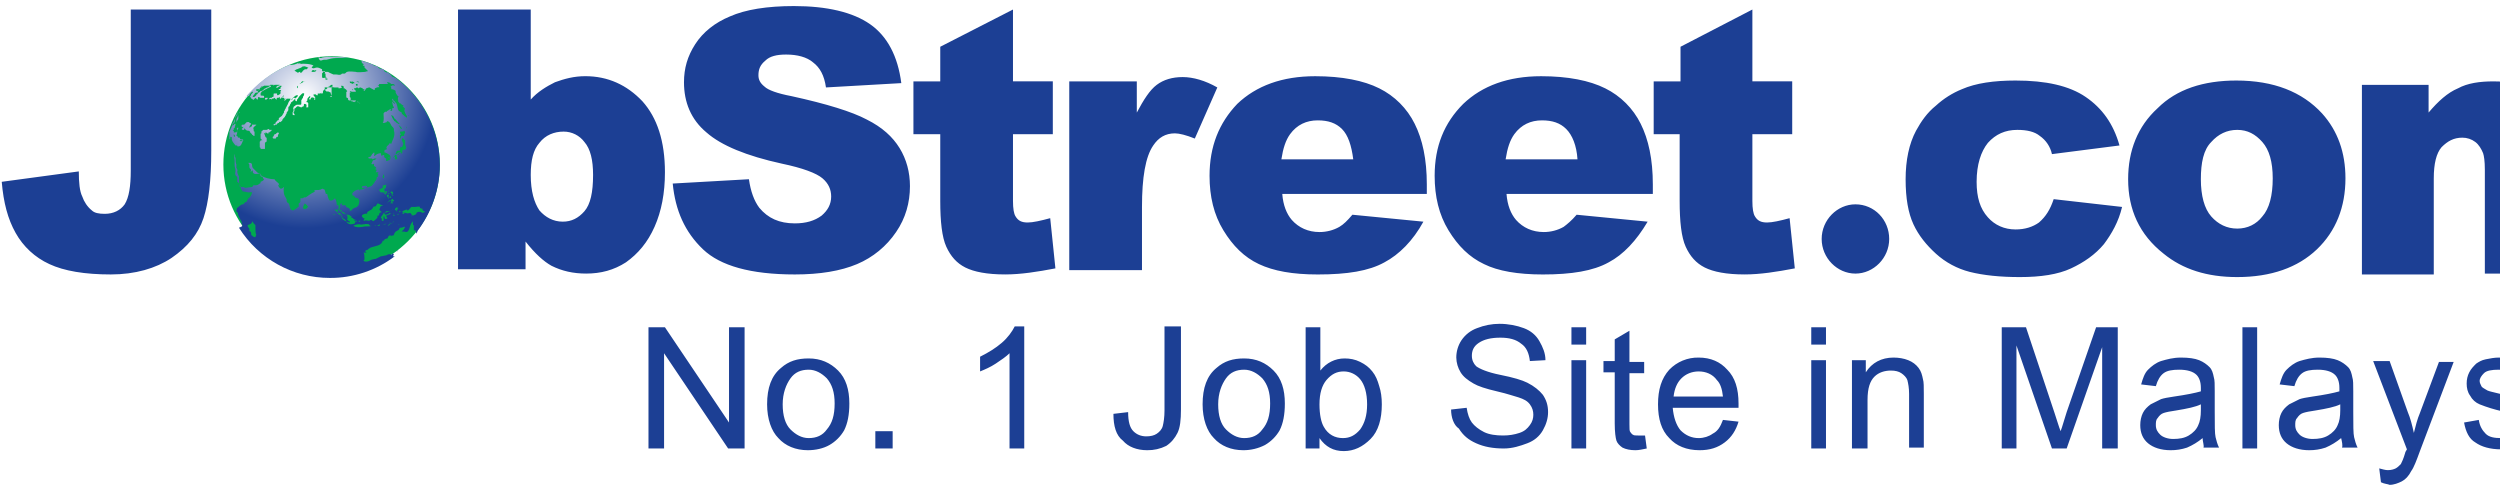
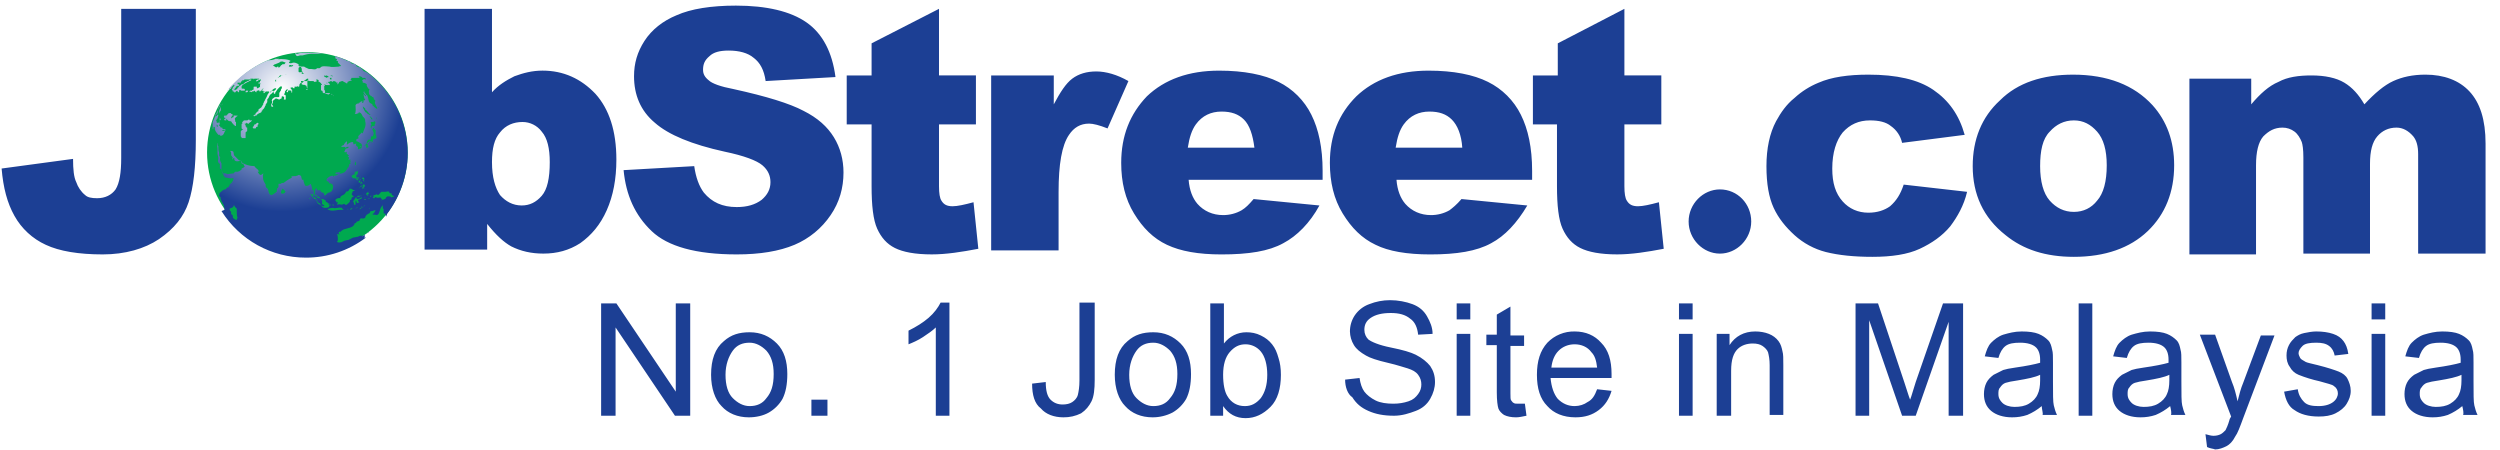
- <svg xmlns="http://www.w3.org/2000/svg" viewBox="0 0 165 33">
+ <svg xmlns="http://www.w3.org/2000/svg" width="178" height="32">
  <defs>
    <radialGradient id="a" cx="35.407%" cy="17.875%" r="62.585%" fx="35.407%" fy="17.875%" gradientTransform="matrix(1 0 0 .952 0 .009)">
      <stop offset="0%" stop-color="#FFF" />
      <stop offset="100%" stop-color="#1C3F94" />
    </radialGradient>
  </defs>
  <g fill="none">
    <path d="M8.629.629h5.314v9.314c0 1.943-.172 3.428-.514 4.457-.343 1.029-1.029 1.886-2.115 2.629-1.028.685-2.4 1.085-4 1.085-1.714 0-3.085-.228-4.057-.685A4.867 4.867 0 0 1 1.03 15.37c-.515-.914-.8-2-.915-3.371l5.086-.686c0 .743.057 1.315.229 1.657.114.343.342.686.628.915.172.171.457.228.857.228.572 0 1.029-.228 1.315-.628.285-.457.4-1.2.4-2.229V.63zm21.6 0h4.8V6.57c.457-.514 1.028-.857 1.6-1.142.628-.229 1.257-.4 2-.4 1.485 0 2.742.571 3.771 1.657.971 1.085 1.486 2.628 1.486 4.685 0 1.372-.229 2.572-.686 3.6-.457 1.029-1.086 1.772-1.886 2.343-.8.515-1.657.743-2.628.743-.857 0-1.6-.171-2.286-.514-.514-.286-1.086-.8-1.714-1.6v1.828h-4.457V.63zm4.8 10.914c0 1.086.228 1.828.571 2.343.4.457.914.743 1.543.743.571 0 1.028-.229 1.428-.686.4-.457.572-1.257.572-2.4 0-.972-.172-1.714-.572-2.172a1.704 1.704 0 0 0-1.371-.685c-.629 0-1.2.228-1.6.743-.4.457-.571 1.142-.571 2.114zm9.371.571l5.029-.285c.114.8.342 1.428.685 1.885.572.686 1.315 1.029 2.343 1.029.743 0 1.314-.172 1.772-.514.4-.343.628-.743.628-1.258 0-.457-.171-.857-.571-1.2-.4-.342-1.315-.685-2.686-.971-2.343-.514-4-1.2-4.971-2.057-1.029-.857-1.486-2-1.486-3.314 0-.915.228-1.715.743-2.515.514-.8 1.314-1.428 2.285-1.828C49.2.629 50.63.4 52.4.4c2.171 0 3.886.4 5.029 1.2 1.142.8 1.828 2.114 2.057 3.886l-4.972.285c-.114-.8-.4-1.314-.857-1.657-.4-.343-1.028-.514-1.771-.514-.629 0-1.086.114-1.372.4-.343.286-.457.571-.457.971 0 .286.114.515.4.743.229.229.857.457 1.772.629 2.342.514 4 1.028 4.971 1.543 1.029.514 1.714 1.143 2.171 1.885.458.743.686 1.6.686 2.515 0 1.085-.286 2.114-.914 3.028a5.86 5.86 0 0 1-2.572 2.115c-1.085.457-2.457.685-4.114.685-2.914 0-4.914-.571-6.057-1.657-1.2-1.143-1.829-2.571-2-4.343zM66.857.63V5.37h2.629v3.486h-2.629v4.4c0 .514.057.857.172 1.029.171.285.4.4.8.4.342 0 .857-.115 1.485-.286l.343 3.314c-1.2.229-2.286.4-3.314.4-1.2 0-2.057-.171-2.629-.457-.571-.286-.971-.743-1.257-1.371-.286-.629-.4-1.657-.4-3.029v-4.4h-1.771V5.371h1.771V3.086l4.8-2.457zm3.714 4.742h4.458V7.43c.457-.858.857-1.486 1.314-1.829.457-.343 1.028-.514 1.714-.514.686 0 1.486.228 2.286.685l-1.486 3.372c-.571-.229-1.028-.343-1.314-.343-.629 0-1.086.286-1.429.8-.514.743-.743 2.114-.743 4.057v4.172h-4.8V5.37zm23.6 7.429H84.63c.057.743.285 1.314.628 1.714.457.515 1.086.8 1.829.8.457 0 .914-.114 1.314-.343.286-.171.514-.4.857-.8l4.686.458c-.686 1.257-1.6 2.171-2.572 2.685-1.028.572-2.457.8-4.4.8-1.657 0-2.914-.228-3.885-.685-.972-.458-1.715-1.2-2.343-2.229-.629-1.029-.914-2.229-.914-3.6 0-1.943.628-3.486 1.828-4.743 1.257-1.2 2.972-1.828 5.143-1.828 1.771 0 3.2.285 4.229.8A5.168 5.168 0 0 1 93.37 8.17c.515 1.029.8 2.343.8 4v.629zm-4.857-2.286c-.114-.914-.343-1.6-.743-2-.4-.4-.914-.571-1.6-.571-.742 0-1.371.286-1.828.914-.286.4-.457.914-.572 1.657h4.743zm19.657 2.286H99.43c.057.743.285 1.314.628 1.714.457.515 1.086.8 1.829.8.457 0 .914-.114 1.314-.343.229-.171.514-.4.857-.8l4.686.458c-.743 1.257-1.6 2.171-2.572 2.685-1.028.572-2.457.8-4.342.8-1.658 0-2.972-.228-3.886-.685-.972-.458-1.714-1.2-2.343-2.229-.629-1.029-.914-2.229-.914-3.6 0-1.943.628-3.486 1.885-4.743 1.258-1.2 2.972-1.828 5.143-1.828 1.772 0 3.2.285 4.229.8a5.168 5.168 0 0 1 2.343 2.342c.514 1.029.8 2.343.8 4v.629h-.115zm-4.857-2.286c-.057-.914-.343-1.6-.743-2-.4-.4-.914-.571-1.6-.571-.742 0-1.371.286-1.828.914-.286.4-.457.914-.572 1.657h4.743zM115.657.63V5.37h2.629v3.486h-2.629v4.4c0 .514.057.857.172 1.029.171.285.4.4.8.4.342 0 .857-.115 1.485-.286l.343 3.314c-1.2.229-2.286.4-3.314.4-1.2 0-2.057-.171-2.629-.457-.571-.286-.971-.743-1.257-1.371-.286-.629-.4-1.657-.4-3.029v-4.4h-1.714V5.371h1.771V3.086l4.743-2.457zm19.886 12.514l4.514.514c-.228.972-.686 1.772-1.2 2.457-.571.686-1.314 1.2-2.171 1.6-.857.4-2 .572-3.372.572-1.314 0-2.4-.115-3.314-.343a5.282 5.282 0 0 1-2.229-1.2c-.628-.572-1.142-1.2-1.485-1.943-.343-.743-.515-1.714-.515-2.971 0-1.258.229-2.343.686-3.2.343-.629.743-1.2 1.314-1.658a5.714 5.714 0 0 1 1.715-1.085c.914-.4 2.114-.572 3.543-.572 2 0 3.542.343 4.628 1.086 1.086.743 1.829 1.771 2.229 3.2l-4.457.571a1.97 1.97 0 0 0-.8-1.2c-.343-.285-.858-.4-1.486-.4-.8 0-1.429.286-1.943.858-.457.571-.743 1.428-.743 2.571 0 1.029.229 1.771.743 2.343.457.514 1.086.8 1.829.8.628 0 1.142-.172 1.542-.457.458-.4.743-.857.972-1.543zm4.914-1.314c0-1.886.629-3.486 1.943-4.686 1.257-1.257 3.029-1.829 5.2-1.829 2.457 0 4.343.743 5.657 2.172 1.029 1.143 1.543 2.571 1.543 4.285 0 1.886-.629 3.486-1.886 4.686-1.257 1.2-3.028 1.829-5.257 1.829-2 0-3.6-.515-4.857-1.543-1.6-1.257-2.343-2.914-2.343-4.914zm4.8 0c0 1.085.229 1.942.686 2.457.457.514 1.028.8 1.714.8.686 0 1.257-.286 1.657-.8.457-.515.686-1.372.686-2.515 0-1.085-.229-1.885-.686-2.4-.457-.514-.971-.8-1.657-.8s-1.257.286-1.714.8c-.514.515-.686 1.372-.686 2.458zM155.83 5.6h4.457v1.829c.628-.743 1.257-1.315 1.943-1.6.628-.343 1.428-.458 2.342-.458.972 0 1.772.172 2.343.515.572.343 1.029.857 1.429 1.543.743-.8 1.428-1.372 2.057-1.658.629-.285 1.371-.457 2.286-.457 1.314 0 2.4.4 3.143 1.2.742.8 1.142 2 1.142 3.715v7.828h-4.8v-7.086c0-.571-.114-.971-.342-1.257-.343-.4-.743-.628-1.2-.628-.572 0-1.029.228-1.372.628-.343.4-.514 1.029-.514 1.943v6.4H164V11.2c0-.571-.057-.914-.114-1.086-.115-.285-.286-.571-.515-.743a1.404 1.404 0 0 0-.857-.285c-.571 0-.971.228-1.371.628-.343.4-.514 1.086-.514 2.057v6.343h-4.743V5.6h-.057zm-35.6 10.171c0-1.257 1.028-2.285 2.228-2.285 1.257 0 2.229 1.028 2.229 2.285 0 1.258-1.029 2.286-2.229 2.286-1.2 0-2.228-1.028-2.228-2.286z" fill="#1C3F94" />
    <circle cx="21.886" cy="10.857" r="7.143" fill="#00A94F" />
    <path fill="url(#a)" d="M20.514 3.829s-.057.057 0 0c-.057.057-.057.057 0 0 0 .057 0 .057 0 0zm-.685.228s-.058 0 0 0c-.058 0-.058 0 0 0-.058 0-.058 0 0 0zM20.686 4c0-.057 0-.057 0 0 0-.057 0-.057 0 0zm3.6 2.8c-.057 0-.057 0 0 0zm-3.2-2.857c-.057 0-.057 0 0 0 .057.114.228 0 .285 0h.172c.228-.057.4-.114.686-.114h.8c-.172 0-.286-.058-.458-.058h-.114c-.343 0-1.086-.057-1.257.058h-.114V3.77h-.172.115c0 .058 0 .115.057.172zm-.172.114h-.171.171zm-.457-.114c-.057 0-.057 0 0 0zM15.6 8.057v.057c0-.057.057-.171.114-.228.057-.172-.057-.343.115-.457V7.37c-.058.115-.115.229-.172.4-.057.058-.057.172-.057.286zm.286.457c.057 0 .057 0 0 0 0-.057 0-.057 0 0zm-.229 1.143c.286.057.286-.228.4-.4C16.057 9.2 16 9.2 16 9.2h-.114l-.057-.057v-.057h-.058c-.114 0-.057-.057-.114-.115H15.6l.057-.228c0-.057 0 0-.057 0v-.057h.057v-.057c0-.115.114-.115.057-.229v.057h-.057v-.114c0 .057-.057.171 0 .228 0 .115-.057.172-.171.172h-.057v-.114h-.058V8.57h.058v-.114h.057c0-.114.057-.171.057-.286h-.057c-.057.058-.057.115-.172.115v.057c0-.114 0-.172.057-.229v.057c.172-.057.115-.285.172-.457l.171-.343c0 .058-.057.115-.057.172 0 .057 0 .057-.057.114-.171.343-.286.686-.457 1.029V9.2c.057 0 .057-.114.057-.171.171 0 .057.114.114.228 0 .057.172.286.229.343h.114v.057zm.172-.4H16v.057h-.114-.057v-.057zm-.343-.228c-.057 0-.057-.058-.057-.058v-.114c.057.057.114.114.057.172.057 0 .057 0 0 0zm9.828-3.2s.057 0 0 0zm.857 10.8l.115-.115c-.057 0-.057.057-.115.115zm1.372-1.372c.914-1.2 1.486-2.743 1.486-4.343a7.196 7.196 0 0 0-2.915-5.771h-.057L26 5.086h-.057c-.057 0-.114-.115-.172-.172-.057-.057-.171-.114-.228-.171V4.8c-.057-.057-.172-.057-.172-.114s-.057-.057-.057-.115c-.114-.057-.285 0-.343-.114 0 0 0-.057-.057-.057-.057-.057-.114-.057-.171-.057-.057 0-.114-.057-.172-.114h-.057c-.057 0-.057 0-.114-.058-.171-.057-.343-.114-.571-.171.057.057.057.114.057.171.057 0 .114.058.114.058 0 .057 0 .057-.057.057 0 .057.057.057.114.057v.114l.229.229c-.057.057-.115 0-.172.057-.114 0-.514.057-.628 0-.057 0-.457-.057-.572 0-.057 0-.114.114-.171.114h-.172l-.057.057c-.114.057-.228 0-.343 0H22c-.114-.057-.286-.114-.343-.171h-.286c-.057 0-.057-.057-.114-.057V4.57c-.114-.057-.228-.114-.343-.114-.114 0-.228.114-.343 0 0-.057.058-.057.115-.114-.057-.114-.686-.172-.857-.114V4.17c-.058 0-.115.058-.172 0 0 0 0-.057 0 0a1.077 1.077 0 0 1-.457.115h-.114c-1.143.457-2.172 1.257-2.915 2.171 0 0 .058 0 .058-.057l.057-.057h.057c.057 0 .114 0 .114-.057s.057-.115.114-.172l.058-.057h.057v.057l-.057.057-.058.058v.057l-.057.057V6.4l.057.057v.057h.058l.057.057c.057.058.114-.057.114-.057.057-.057.114-.057.114 0l.057.057c.058 0 .058-.057.058-.114 0 0 0-.057.057-.057s.057.057.057.057H17.429v-.114c-.058-.057-.172 0-.229-.057V6.17c0-.057.057-.057.057-.114.114-.057.172-.114.286-.171.057 0 .057-.057.114-.057s.057-.058.114-.058c.058 0 .058-.057.115-.057v-.057c-.057 0-.057 0-.115.057-.057 0-.057.057-.114.057s-.057 0-.114.058c-.057 0-.057 0-.114.057-.058.057-.115.114-.172.114-.057 0-.057 0-.114.057l-.057.057h-.057v.057s-.058 0-.058.058c-.057 0-.057 0-.057.057l-.057.057c-.057.057-.057.057-.114.057h-.057v-.057l.057-.057s0-.057.057-.057c0-.058.057-.115.114-.115h.057s.058 0 .058-.057c0 0-.058-.057 0-.057l.057-.057.057-.057c0-.057-.057 0-.057.057 0 0 0 .057-.057.057h-.115v-.057-.057H17.086s.057 0 .057-.057c0 0 .057 0 .057-.058 0-.057.057.058.057 0v-.057c0-.057.057 0 .057 0h.057v-.057s0 .057.058 0h.342s.058 0 .058-.057h.228v.057l.057-.057h.343s0 .057-.057.057h-.057c-.057.057-.114.057-.114.114.057.058.057 0 .114 0l.057-.057c.057 0 .114-.057.114-.057h.057v.057h.058c-.058 0-.058 0-.115.057 0 0-.057 0 0 0v.058c0 .057-.057.057-.114.057v.057h.114c.057 0 .057.057 0 .057v.171l-.057.058c-.057 0-.057.057-.114.057s-.057 0-.057-.057V6.17H18.114c-.057 0-.057 0-.057.058v.114s0 .057-.057.057-.057 0-.057.057v.057h.114s0-.057.057-.057l.057.057.058.057c.057 0 .057-.057 0-.057 0 0 .057 0 .057-.057h.114s0-.057.057-.057v.057s0 .057.057.057.057-.114.115-.114l.057-.057.057-.057v.057s-.057 0-.057.057c-.057 0 0 .057-.057 0 0 0 0 .057-.058 0l.058.057h.114v.057h.114s.057 0 0 0l-.057.057s-.057 0-.057.058h.057s.057 0 .057-.058c0 0 .057 0 .057-.057H19.2s-.057 0-.057.057h.114s.057 0 .057-.057v-.057h.115c.057 0 .057.057.057.057v.115l.057.057c.057 0 .057-.057.057-.057 0-.058 0-.058.057-.115.057-.114.114-.171.172-.228l.114-.115c.057 0 .057-.057.114 0 .057 0 0 .058 0 .115S20 6.343 20 6.4s0 .057-.057.114c0 .057-.057.057-.057.115v.228c0 .057-.057.057-.057.057H19.6c-.057 0-.114.057-.114.057-.057.058-.115.058-.115.115s-.057.057 0 .114v.114c0 .057-.057.057-.057.115v.114c0 .057.057.057.115.057.057 0 0-.057 0-.057 0-.057-.058-.057-.058-.114 0-.058.058-.058.058-.115v-.057V7.2c0-.057.057-.057.057-.057l.114-.114c.114-.058.171.057.286.057.057 0 .057-.057.114-.057s.057-.058.057-.115 0-.057.057-.057.115.057.115.057v.115s-.058.057 0 .057h.114v-.057-.172V6.8l-.057-.057h-.057v-.057l.057-.057V6.57v-.057l.057-.057s0-.057.057-.057c0 0 0-.057.057-.057s0 .057 0 .114l-.057.057s0 .057.057.057.057-.057.057-.114.057 0 .057 0c.058 0 .058 0 .058-.057l.057.057h.057c.057 0 0 .057 0 .057v.057s.057.058.057 0v-.057-.057V6.4s-.057 0-.057-.057l-.057-.057c0-.057 0-.057.057-.057h.114s0 .057.057.057h.057v-.057-.058H21.143l.057-.057v.057h.057s.057 0 .057-.057v-.057c0-.057.057-.114.115-.171 0 0 .057 0 .057.057s0 .057-.057.057h.114v.057c.114-.057.171 0 .286.057 0 .057 0 .115.057.172 0 .057-.057.057-.115.114h.115v-.686c.057 0 .057 0 .114.057 0 .058 0-.057.057 0h.286v.058c.057 0 .171 0 .228-.058-.057-.057-.057-.057-.057-.114.057 0 .115 0 .172.057v.115h-.057.114l.057.057c.057 0 .057.057.057.057l.057.057c0 .057 0 .057-.057.057V6.4c0 .057.057.057.057.057s.057 0 .057.057v.057l.058.058h.114l.057.057c.057 0 .114 0 .171.057l.058-.057h.114c.114 0 .171.114.228.171 0-.057-.114-.114-.114-.114H23.83 23.6v-.057h-.057-.057v-.057h-.057-.058-.057-.057-.057-.057V6.57v-.057-.057l-.057-.057v-.057-.057-.057-.058-.057h.057c0-.057-.057-.057-.057-.114 0 0 .114.057.171.057h.229c0-.114-.057-.114-.115-.171v-.057c.058 0 .115 0 .172-.058.057 0 .057 0 .114.058.057 0 .057-.058.114-.058.058 0 .115.058.172.058v.057h.114c0 .057-.057.057-.057.114.114 0 .114-.114.171-.171.058 0 .115-.058.229-.058.057.058.229.115.286.172.057 0 .057-.057.057-.114.057 0 .171-.115.286-.058 0-.114-.058-.114-.115-.114a.123.123 0 0 0 .115-.114H25.6c0-.057-.057-.057-.057-.114.114 0 .114 0 .228.057 0 0 0 .057.058.057h.114c.057 0 .057.057.114.057v.057c-.057 0-.171-.057-.171 0-.057 0-.057.057-.115.057.058.057.058.057.058.172.114 0 .228.057.285.114v.114c.057.115.115.229.229.286h-.057c0 .057-.057.114 0 .171-.057 0-.057-.057-.057-.057 0 .057.057.057.057.115 0 .057-.057.057 0 .057 0 .057.114.114.114.171V6.8c.057.057.114.114.229.171 0 .058 0 .058-.058.058.058.057.229.114.115.228 0 .114.114.343.171.4v.114a1.246 1.246 0 0 1-.286-.228c-.057 0-.057-.114-.057-.114-.057-.058-.171-.058-.228-.172-.057-.114-.057-.286-.115-.4a.123.123 0 0 0-.114-.114v-.057c-.057-.057-.114 0-.114-.172 0 0-.057 0-.057.057 0 .058.114.172.171.229v.057c-.057 0-.114-.114-.171-.171 0 .171.057.228.057.343H26v.057s0 .057-.057.057h-.057v.114s0 .057-.057.057h-.058c0-.057 0-.057.058-.114-.115 0-.172.057-.229.114h-.057v.057h-.057c-.115 0-.115.058-.172.115 0 .171.057.514-.057.628.114 0 .172 0 .229-.057v.057c0-.057.057-.057.057-.114.171 0 .228.171.286.286.057.057.171.171.171.228v.115c.114.342-.114.628-.171.857-.058 0-.058 0-.115-.057 0 .057 0 .057-.057.114s-.228.171-.114.286c-.057.057-.057.057-.114.057-.058 0-.058.057-.058.114v.057c.115 0 .229.114.343.172.057.057.057.114.057.171 0 .114-.057.114-.057.171-.114 0-.114.058-.228.058v-.172c-.057 0-.057-.057-.115-.057 0-.114-.057-.057 0-.171-.057 0-.114 0-.171.057-.057 0-.057-.172-.057-.172a.519.519 0 0 0-.4.172h-.057c0-.057.057-.172 0-.229l-.115.114c-.057.058-.057.115-.114.172-.057 0-.114.057-.171.057l.057.057h.171c.057 0 .057 0 .057.057.058 0 .115-.057.172-.057h.114c-.057.057-.114.114-.171.114h-.057c-.058.058-.058.172-.115.229 0 .057.115.057.172 0v.171c.114 0 .114.115.171.115 0 0-.057.057-.114.057 0 0 .057.057.114.057 0 .114-.057.114-.057.171h.171v.058h-.057s0 .057.057.057c0 .057-.057.057-.057.057l.057.057c0 .057-.057.057-.114.114v.115l-.057.057v.057h-.057V12l-.172.229c-.114.114-.285.114-.457.171-.114.057-.171.114-.343.114v.057h-.057v-.057c-.228 0-.343.115-.457.229v.114c0 .057.057.057.114.057 0 .057.058.057.058.115.057.057.114 0 .171.057.057 0 .114.114.114.171 0 .286-.114.4-.285.457-.058 0-.058 0-.115.057-.057 0-.057.058-.114.115-.057 0-.057 0-.114.057v-.114c0-.115-.172-.115-.229-.172l-.057-.114h-.229v-.114c-.057 0-.114 0-.114.057 0 .171-.057.285-.057.457h.114c.057.057.057.057.057.114.172.057.229.057.343.172 0 .057.057.171 0 .228 0 .114.115.114.172.172v.057c-.172 0-.457-.172-.515-.286-.057-.114 0-.286-.171-.343h-.114c0-.057 0-.228.057-.286v-.228h-.114c0-.172-.058-.343-.115-.457-.057.057-.228.228-.4.114 0 0-.114-.286-.114-.4h-.057s-.057 0-.057-.057-.057-.172-.057-.229c0 0-.058 0-.115-.057-.114 0-.114.057-.171.057-.114.057-.286 0-.4.057 0 .058 0 .058.057.058-.057.057-.229.114-.286.171-.114.057-.228.171-.343.229h-.114l-.057.057h-.171v.114c0 .114 0 .171-.115.229v.228h-.057c0 .057-.057.057-.114.114-.057.058-.114.058-.172.115-.228 0-.228-.172-.285-.4 0-.057-.057-.057-.115-.115-.057-.057-.057-.114-.057-.228-.057-.114-.114-.172-.171-.343 0-.057-.057-.343 0-.4v-.057c-.057.057-.114.114-.229.114-.057-.057-.114-.114-.171-.228h.171s-.114 0-.114-.058v-.057c-.114-.114-.229-.171-.286-.285-.343 0-.685-.115-.857-.229-.057-.057-.057-.114-.114-.171-.057 0-.114 0-.172-.058l-.285-.285c-.115-.172.057-.343-.286-.343 0 .057.057.114.057.114v.172c0 .057.057.114.114.171 0 .057-.057.114 0 .171 0 0 0-.057.058-.114h.057v.114c.057.172.343.115.457.058 0 .057.057.114.057.171 0 .057.057.057.114.057.057.057.057.172.115.172-.058.114-.115.114-.229.171 0 .057 0 .114-.057.114a.433.433 0 0 1-.229.115h-.171c-.057 0-.057.114-.114.114-.058 0-.4.057-.458.057 0 0-.057-.057-.114-.057h-.171-.057c0-.114-.058-.172-.058-.343v-.343c-.057-.114-.114-.228-.114-.343 0-.057.057-.114 0-.114 0-.057-.057-.114-.057-.114v-.229c-.057-.114-.057-.286-.057-.457-.057 0-.057-.171-.057-.229-.057.058 0 .343 0 .4v.343c0 .115.057.229.057.343 0 .114-.057.229 0 .286 0 .057.057.114.114.114V12s.114.057.114.114c.058.057.058.172.115.229 0 .057.057.114 0 .114.057.057.114.114.114.172.114 0 .457.114.514.057h.115a.436.436 0 0 1-.115.285c0 .058-.057.058-.114.115 0 0-.114.171-.114.228-.115 0-.172.115-.229.172-.057 0-.114 0-.171.057-.057 0-.172.171-.229.171-.057.057 0 .115-.057.172 0 .114.057.114.114.171-.057.114.172.457.229.572 0 .057 0 .171.057.228 0 .114-.114.114-.229.172a7.081 7.081 0 0 0 6 3.314 7.03 7.03 0 0 0 4.286-1.429h-.114s0-.057.057-.114l-.057-.057c0-.057 0-.057.057-.057-.057 0-.171.114-.171.171V16.8c-.172-.057-.229 0-.343.057-.115 0-.229.057-.343.057l-.343.172c-.114 0-.229.057-.286.057-.057 0-.057.057-.114.057-.057.057-.343.114-.4 0 0-.057.057-.057.057-.057 0-.114 0-.4-.057-.457 0-.057.057 0 .114 0h.115c-.058 0-.115-.057-.115-.057 0-.058 0-.115.057-.115.058-.057 0 0 .058 0 .057-.057.114-.114.228-.171.286-.114.743-.114.8-.457h.057c.057 0 .057-.115.115-.115a.576.576 0 0 0 .171-.057v-.057c.057-.057.057-.114.114-.114h.115c0 .057 0 .057-.058.057.058 0 .172-.114.229-.057v-.057c0-.057.114-.229.171-.229.058-.057.115-.057.115-.057.057-.057.057-.114.114-.171h.057c.114 0 .172-.058.229-.058h.057c-.057.115-.114.229-.229.286.057.057.172 0 .286.057.229 0 .229-.4.343-.571.057-.057.114-.114.114-.172v.286h.057v.343h.115c0 .057.057.171.057.229.114-.229.057-.229.057-.172zM19.429 4.686s.057-.057 0 0c.057-.057.114-.115.171-.115.114-.057.171-.057.286-.114l.057-.057c.057 0 .171-.057.228 0 .058 0 .115.057.172.057 0 .057 0 0-.057.057 0 0 0 .057-.057.057h-.058-.057s-.057 0 0 0l-.057.058c-.057 0-.057.057-.114.114l-.057.057h-.057c-.058 0 0-.057 0-.057h-.058c-.057 0-.057.057-.114.057-.171-.114-.171-.114-.228-.114zm.971.628h-.057-.057c-.057 0-.115.057-.172.057-.057 0-.114 0-.114.058-.057 0-.057.057-.114.057s-.057.057-.115.057l-.114.114V5.83L19.6 5.77v-.057l.057-.057.114-.114.058-.057s.057 0 .057-.057l.057-.058h.114c.057 0 .114 0 .229-.057h.114c.057-.057 0-.057 0 0zm.514-.685s-.057 0-.057.057c-.057.057-.114.057-.171.057h-.115v-.057l.058-.057h.114v.057c0-.057.171-.057.171-.057.057 0 0 0 0 0zm.572.457c0 .057-.057.057 0 0-.057.057-.057.057 0 0-.057.057-.057.057-.115.057h-.057s-.057 0-.057-.057v-.057-.058-.057-.057s0-.057.057-.057v-.114c.057 0 .057.057.115 0 .057.057 0 .171 0 .171h.057v.229zm.171.114s-.057.057-.114.057h-.057V5.2v-.114-.057c0 .057.057.057.057.114V5.2h.114zm1.372.286s0-.057 0 0c0-.057 0-.057 0 0 .057-.057.057-.057 0 0zm.228.857s0-.057 0 0c0-.057 0 0 0 0zm.057-.4h-.057v-.057h.057c-.057 0 0 .057 0 .057zm-.057-.4s-.057-.057-.114-.057-.057-.057-.057-.115c.057 0 .057 0 .114.058V5.37c.057 0 .171.058.171.058s0 .057.058.057c-.058 0-.115 0-.172.057zm.229.057c-.057 0-.057 0 0 0-.057-.057-.057-.057 0 0-.057-.057-.057-.057 0 0zm.114.057h-.057c-.057 0-.057-.057-.057-.114h.114v.114zm.057-.228c-.057 0-.114-.058-.171-.058.114 0 .171 0 .228.058h-.057zm1.429.114c-.057 0 0 0 0 0zm1.371 1.028c-.057-.057-.057-.057 0 0-.057-.057-.057-.057 0 0-.057-.057-.057-.057 0 0zM15.83 13.714c-.058 0-.058 0 0 0zm0-.057c-.058 0 0 0 0 0zm1.028 2c-.114 0-.171-.057-.228-.114-.058 0-.058-.114-.058-.172a.123.123 0 0 0-.114-.114v-.171c-.057-.057-.114-.115-.114-.229.114-.057.228-.057.286-.171v-.057h.057c0 .057.057.114.057.114l.114.114v.172c0 .114 0 .4.057.457-.057.114-.057.171-.057.171zm3.429-1.943c-.057.057-.172.115-.229.057-.057 0-.057 0-.057-.057 0-.114.057-.171.114-.285.115.057.172.171.229.228-.057 0-.057.057-.057.057zM26.97 7.6v.057c-.057 0-.057 0 0-.057zm-.171.743c.057.057 0 .114 0 .171v-.171zm-.057.286c0 .057 0 .057 0 0zm-.057 0c.057.057 0 .057.057.114 0 .057-.114.114-.057.228h-.115c-.057 0-.057 0-.114.058v.114c-.057 0-.057-.057-.057-.057v-.172h.057c0-.057-.057-.114-.057-.228.114 0 .229 0 .286-.057zM26.057 8S26 8 26 7.943c-.057-.057-.171-.286-.171-.343h.057c0 .057.057.057.114.114 0 .057 0 .115.057.115l.057.057c.115.114.172.228.286.285h-.114v.058c.057.057.171.114.228.228v.057c-.057 0-.057 0-.057-.057v.057c-.057-.114-.171-.285-.228-.4-.115 0-.115-.114-.172-.114zm0 2.229h.114c0 .057 0 .171.058.171 0 .057 0 .057-.058.114h-.114c0-.057.057-.114 0-.171-.057 0-.057 0-.057.057h-.057c.057-.057.114-.114.114-.171zm-.114 3.085c0-.057 0-.057 0 0l-.057-.057c0 .057 0 .057.057.172h-.057v-.058c-.057 0-.057 0-.057.058h-.058c0-.058.058-.058.058-.172a.314.314 0 0 0-.286.172.446.446 0 0 1 .228-.229v.057h.058v-.114h.057c.057 0 .057-.057.057-.057v.114H26s0 .057-.057.114c.057 0 .057-.057 0 0zm.057.743s0 .057 0 0l-.057.057s0-.057.057-.057zm-.686-1.314c0-.057 0-.057 0 0 .057-.057.115-.057.115 0h.057v.114c-.115-.057-.115-.114-.172-.114zm.515.114l.057-.057c0 .057.057.057.057.114.057 0 .057 0 .057-.057v.057h-.114v-.057c-.057.057-.057 0-.057 0zm0 .172c-.058.057-.115.057-.115 0 0-.058 0-.058.057-.115 0 .057 0 .115.058.115zM25.6 12.8v-.057h.114c0 .057-.057 0-.114.057zm.057.343c-.057-.114 0-.114 0-.172.057 0 0 .115 0 .172zm0-.286v.057c0 .057-.057.057-.114.115v-.172h.114zm.343.172c0-.058 0-.058 0 0 .057 0 0 0 0 0zm-.171-.4c.057 0 .114.057.114.114v.057c-.114 0-.057 0-.114-.057 0 0-.058 0-.058-.057l.058-.057c-.058.057-.058.057 0 0 0 0 0 .057 0 0zM25.6 10.4h.114v.057L25.6 10.4c-.057 0-.057 0 0 0zm-.286 1.086c.057 0 .057 0 0 0 .057.114.057.228 0 .285l-.057-.057c0-.114.057-.171.057-.228zm-.057.914v-.171c.057 0 .172 0 .229-.058 0 .115 0 .286-.115.286V12.63h.229l.057-.058v.058h-.114v.114c-.057 0-.057-.057-.172-.057v.057c-.057 0-.057-.057-.114-.057s-.114.057-.114 0c-.057 0-.114-.115-.114-.172.171-.114.228-.114.228-.114zm-1.371 0c0-.057 0-.114.057-.114.114 0 .171-.057.286 0 0 .057-.058.114-.058.114h-.285zm-.229 2.171h.114v.058c-.057 0-.114 0-.114-.058zm-.286-.057c.115 0 .115.057.172.057v.058c-.114 0-.114-.058-.172-.115zm-1.257-.343H22c0-.057.057-.057.114 0zm.743.458c0-.058-.057-.115-.057-.115-.057-.057-.114-.057-.171-.114-.058-.057-.058-.114-.058-.171 0-.058-.114-.058-.171-.058L22.229 14v-.057c-.058 0-.115-.057-.115-.057v-.057c.115 0 .286 0 .4.057.057 0 .057.057.057.114h.115l.171.171h.114c.115 0 .172.115.229.115v.057c0 .114.057 0 .114.057v.057c.057 0 .115.057.172.057 0 .115-.057.115-.057.229-.286.114-.458.057-.572-.114zm1.657.285s0 .057 0 0c-.171.057-.4 0-.571.057-.114 0-.286.058-.457 0-.057 0-.115-.057-.172-.057.057-.057.229-.114.4-.114.172.057.172 0 .343 0 .172-.057.286.057.4-.057h.114c-.057 0-.171 0-.228.057.057.114.114.114.171.114zm.172.057h-.115.115c0-.057 0-.057 0 0zm.114-.057c0 .057 0 .057 0 0h-.057v-.057l.057.057zm-.114-.343c-.057.058-.115 0-.172-.057-.057 0-.114.057-.171.057-.057 0-.229-.057-.286 0H24c0-.057.057-.114.057-.171h-.114v-.057c0-.057-.057 0-.057-.057v-.057c0-.058.228-.172.343-.115v-.057c0-.114.228-.171.285-.228.057-.058.115-.115.115-.172.057-.057.114 0 .171-.057.057-.057.057-.114.114-.171.172 0 .172.114.343.114 0 .057-.057.057-.114.057h-.057l.057.057s-.057 0-.057.057c-.057.057-.057.172 0 .172 0 .057.057.057.114.114-.057 0-.171.057-.171.114s0 .115-.058.115h-.057v.114c-.057.114-.171.171-.228.228zm.228.343c-.057 0-.057 0 0 0 0-.057.115-.057.172-.114 0 .114-.115.114-.172.114zm.343-.057c.057-.057.172-.057.229-.114-.057.114-.172.057-.229.114zm0-.171c0-.057 0-.057 0 0 .057-.057 0-.057 0 0 0-.057 0-.057 0 0zm.172-.229c-.058-.057-.058-.114-.058-.171h-.057v.285H25.2V14.4h-.057c0-.171.171-.229.171-.343.115 0 .115-.057.172-.114h.171a.314.314 0 0 0 .286-.172c-.057.172-.4.229-.572.286 0 .057 0 .057.058.114a.436.436 0 0 0 .285-.114h.057v.057c-.114 0-.171.115-.285.115 0 .057.057.171.114.171-.057 0-.114.057-.171.057zm.4-.343c0 .057 0 .057 0 0zm-.058.572l-.057.057c0-.057 0-.057.057-.057zm-.171-.515s.057 0 .114-.057c0 .057 0 .057-.057.057H25.6s0 .058 0 0zm.343.515a1.778 1.778 0 0 0-.343.228c0-.114.229-.171.343-.228zm.057-.057s-.057.057-.114.057c0 0 .057 0 .057-.057H26zm.057-.4h-.114v-.058c.057 0 .114 0 .114.058zm0-.4c0-.058.057-.058.114-.172v.057a.123.123 0 0 0 .115-.114c0 .057 0 .057-.057.114v.057h.057c0 .058-.057.058-.115.058 0 .057 0 .057.058.114-.115 0-.115-.114-.172-.114zm.172-.286v0zm0-3.314l.171-.172c0 .057-.057.114-.114.172 0 .057 0 0-.057 0zm.057 4.628s0-.057 0 0l.057-.057c0 .057 0 .057-.057.057zm.114-.743c-.057 0-.114 0-.114.057h-.057c0-.057.057-.057.171-.057zm0-.114h-.057c0-.057 0-.057.057-.057h.057L26.4 14zm.057-3.829v-.114c-.114-.057-.228.057-.286.114h-.057c0-.114.057-.171.115-.228h.171c0-.057 0-.229.057-.286v.057h.057c.057-.057.057-.057.057-.114.115-.114-.057-.286-.057-.4 0 0 .057-.057.057-.114.058.057.115.171.172.171v.286c0 .057.057.114.057.171v.115s-.229.114-.286.114c0 0 0 .057.057.057 0 .057-.057.114-.114.171zm.686 4.115c-.057-.057 0-.057 0-.057h.057c-.057 0-.057 0-.057.057zm.343-.229c0 .057 0 0 0 0 0 .114-.115.114-.229.172-.057 0-.114-.115-.171-.172-.115 0-.172.057-.286 0-.057 0-.114-.057-.114 0 0 0 0 .057-.057.057-.058 0-.058-.057-.115-.057.057 0 .115-.057.172-.057h-.115v-.057h-.057c.057 0 .286-.114.343-.114.057 0 0 0 0 .057h.057c.057 0 .172-.172.229-.229h.286c.057 0 .228-.057.285 0v.057c.057.057.115.057.172.057v.058c0 .114.114.057.171.171-.057 0-.171.057-.228.057V14c-.229-.057-.286 0-.343.057zm-8.457-6.971c-.058 0-.058 0 0 0zm-3.315 3.028c0-.057 0-.057 0 0zm.229-1.828s0-.057.057-.057h.114l.115-.115.057-.057h.171v.057s.114 0 .114.057v.058h-.057c0 .057-.057.114-.057.171 0 0 0 .057.057 0l.057-.057h.058c0-.057 0-.172.057-.114h.228s0 .057-.057.057l-.057.057-.057.057c-.057.057 0 .114 0 .171v.058c0 .057.057.057.057.057V8.97h-.057l-.057-.057s-.057 0-.057-.057L16.57 8.8l-.057-.057a.123.123 0 0 0-.114-.114c-.057 0-.114 0-.171-.058l-.058-.057-.057-.057v.114h-.057H16l-.057-.057.057-.057s.057 0 .057-.057c-.114 0-.114-.057-.114-.114zm1.257.857v-.057-.115-.114s0-.057.057-.057v-.057s-.057-.057 0-.057l.057-.057.057-.058h.229c.057 0 .057-.057.114-.057s.057 0 .057.057H17.943s0 .058-.057.058c0 0 0 .057-.057.057l-.058.057h-.057V8.8c0 .057-.057 0-.057 0-.057 0-.057-.057-.114-.057s0 .057 0 .057h-.057-.057v.057s.057 0 .057.057v.057s0 .058.057.058v.057h.057v.228s0 .057-.057.057l-.057.058v.4h-.229-.057V9.77l-.057-.057v-.057V9.6v-.057-.057-.057-.058c0-.057.057-.057.057-.057v-.057h.114l-.114-.114zm.914 0h-.057s-.057 0-.057-.057v-.057s.057 0 .057-.058c.057-.057.057-.114.057-.114.057 0 .115 0 .115-.057.057 0 .057-.057.114-.057 0 0 .057 0 .057.057v.057s-.057 0-.057.057v.115h-.057s-.057 0-.057.057c0 0 0 .057-.058.057h-.057c.115.057.057.057 0 0 .057.057.057.057 0 0zm.972-2.457c.057-.057.057-.115.114-.115.057-.057.114-.057.114-.114.115-.057.172-.171.286-.171h.057v.057l-.114.114c-.057 0-.057.057-.114.114l-.115.115c-.057.057-.114.057-.114.114s-.057.057-.057.114-.057.057-.057.115c-.057 0-.057.057-.057.114v.114c0 .057-.058.057-.058.114-.057.058-.057.058-.057.115s-.057.057-.057.114-.057.057-.057.114l-.114.115c-.057.057-.172.114-.229.171l-.057.057c-.057.057-.114.114-.171.114 0 0-.058 0-.058-.057l.058-.057c.057-.057.057-.114.114-.114 0 0 .057 0 .057-.057v-.057c0-.058.057-.058.114-.115s.115-.057.115-.114c.057-.057.057-.114.114-.171V7.37c0-.057.057-.057.057-.114s.057-.057.057-.114.057-.057.057-.114c.115-.172.115-.286.172-.343 0 .057 0 .057 0 0zm-.915 1.543s-.057 0-.057.057c0 0-.057 0-.057-.057 0-.058.057-.058.114-.058.058 0 .058-.057.058-.057l.057-.057s.057-.057.114 0c.057 0 0 .057 0 .057s-.057 0-.114.057c0 0 0 .058-.057.058h-.058zm.4-.343v-.057-.058h.115v.058c0 .057 0 .057-.057.057v.057s0 .057-.058.057l-.057.057h-.057c-.057 0 0-.057 0-.057v-.057-.057c0-.057.057-.057.114 0-.057 0-.057 0 0 0-.057.057-.057 0 0 0zM21.43 5.77h.228s0-.057.057-.057c0 0 .057 0 .057-.057.058 0 .058-.057.115-.057h.057v.171h-.057-.057-.058-.057-.057s-.057 0-.057.058l-.057.057h-.057c-.057 0-.057-.057-.057-.057V5.77v-.057c-.058 0-.058 0 0 .057zm-3.772.743s-.057 0 0 0c-.057.057-.057.057-.114.057h-.057v-.057s0-.057.057-.057h.114c.057-.057 0-.057 0 .057 0-.057 0-.057 0 0zm.114.057c0-.057 0-.057 0 0v-.057s0-.057.058-.057h.114v.114c-.114-.057-.114-.057-.172 0 .058 0 .058 0 0 0z" />
    <g fill="#1C3F94">
      <path d="M42.8 29.6v-8h1.086l4.229 6.286V21.6h1.028v8h-1.086l-4.228-6.286V29.6zM50.629 26.686c0-1.086.286-1.886.914-2.4.514-.457 1.086-.629 1.829-.629.8 0 1.428.286 1.943.8.514.515.742 1.257.742 2.172 0 .743-.114 1.314-.342 1.771a2.64 2.64 0 0 1-.972.972c-.4.228-.914.342-1.428.342-.8 0-1.486-.285-1.943-.8-.457-.457-.743-1.257-.743-2.228zm1.028 0c0 .743.172 1.314.515 1.657.343.343.743.571 1.2.571.514 0 .914-.171 1.2-.571.343-.4.514-.914.514-1.714 0-.743-.171-1.257-.514-1.657-.343-.343-.743-.572-1.2-.572-.515 0-.915.172-1.2.572-.286.4-.515.971-.515 1.714zM57.772 29.6v-1.143h1.143V29.6zM67.6 29.6h-.971v-6.286c-.229.229-.572.458-.914.686-.343.229-.743.4-1.029.514v-.971c.571-.286 1.029-.571 1.429-.914.4-.343.685-.743.857-1.086h.628V29.6zm5.886-2.286l.971-.114c0 .629.115 1.029.343 1.257.229.229.515.343.857.343.286 0 .515-.057.686-.171.172-.115.343-.286.4-.515.057-.228.114-.571.114-1.028v-5.543h1.086v5.486c0 .685-.057 1.2-.228 1.543-.172.342-.4.628-.743.857a2.724 2.724 0 0 1-1.257.285c-.686 0-1.258-.228-1.6-.628-.458-.343-.629-.972-.629-1.772zm5.886-.628c0-1.086.285-1.886.914-2.4.514-.457 1.086-.629 1.829-.629.8 0 1.428.286 1.942.8.515.515.743 1.257.743 2.172 0 .743-.114 1.314-.343 1.771a2.64 2.64 0 0 1-.971.972 3.098 3.098 0 0 1-1.429.342c-.8 0-1.485-.285-1.942-.8-.458-.457-.743-1.257-.743-2.228zm1.028 0c0 .743.172 1.314.515 1.657.342.343.742.571 1.2.571.514 0 .914-.171 1.2-.571.342-.4.514-.914.514-1.714 0-.743-.172-1.257-.514-1.657-.343-.343-.743-.572-1.2-.572-.515 0-.915.172-1.2.572-.286.4-.515.971-.515 1.714zm6.686 2.914h-.914v-8h.971v2.857c.4-.514.972-.8 1.6-.8.343 0 .686.057 1.029.229.343.171.571.343.8.628.228.286.343.572.457.972.114.343.171.743.171 1.2 0 .971-.228 1.771-.743 2.286-.514.514-1.085.8-1.771.8-.686 0-1.2-.286-1.6-.858v.686zm0-2.914c0 .686.114 1.2.286 1.486.285.514.743.742 1.257.742.457 0 .8-.171 1.143-.571.285-.4.457-.914.457-1.657s-.172-1.314-.457-1.657a1.407 1.407 0 0 0-1.086-.515c-.457 0-.8.172-1.143.572-.286.343-.457.857-.457 1.6zm8.686.343l1.028-.115c.057.4.172.743.343.972.172.228.457.457.8.628.343.172.8.229 1.257.229.4 0 .743-.057 1.086-.171.343-.115.514-.286.686-.515.171-.228.228-.457.228-.685 0-.229-.057-.458-.228-.686-.172-.229-.4-.343-.743-.457-.229-.057-.686-.229-1.429-.4-.743-.172-1.257-.343-1.543-.515-.4-.228-.685-.457-.857-.742a1.926 1.926 0 0 1-.285-.972c0-.4.114-.8.342-1.143a2.101 2.101 0 0 1 1.029-.8 4.047 4.047 0 0 1 1.486-.285c.571 0 1.143.114 1.6.285.457.172.8.457 1.028.857.229.4.4.8.4 1.258l-1.028.057c-.057-.515-.229-.915-.572-1.143-.343-.286-.8-.4-1.371-.4-.629 0-1.086.114-1.429.343-.343.228-.457.514-.457.857 0 .286.114.514.286.686.228.171.743.4 1.6.571.857.171 1.428.343 1.771.514.457.229.8.515 1.029.8.228.343.343.686.343 1.143 0 .4-.115.8-.343 1.2-.229.4-.572.686-1.029.857-.457.172-.971.343-1.543.343-.742 0-1.314-.114-1.828-.343-.514-.228-.857-.514-1.143-.971-.343-.229-.514-.743-.514-1.257zm7.943-4.286V21.6h.971v1.143h-.971zm0 6.857v-5.828h.971V29.6h-.971zm4.857-.857l.114.857c-.286.057-.514.114-.743.114-.343 0-.628-.057-.857-.171-.171-.114-.343-.286-.4-.457-.057-.172-.114-.572-.114-1.143v-3.371h-.743v-.743h.743V22.4l.971-.571v2.057h.972v.743h-.972V28c0 .286 0 .457.057.514.057.058.115.172.172.172.057.057.171.057.343.057h.457zm5.143-1.029l1.028.115c-.171.571-.457 1.028-.914 1.371-.457.343-.972.514-1.657.514-.857 0-1.543-.285-2-.8-.515-.514-.743-1.257-.743-2.228 0-.972.228-1.714.743-2.286a2.627 2.627 0 0 1 1.943-.8c.8 0 1.428.286 1.885.8.515.514.743 1.257.743 2.229v.285H110.4c.057.629.229 1.143.515 1.486.342.343.742.514 1.2.514.342 0 .685-.114.914-.285.343-.172.514-.457.686-.915zm-3.258-1.542h3.258c-.058-.515-.172-.858-.4-1.086-.286-.4-.743-.572-1.2-.572-.458 0-.858.172-1.143.458-.286.285-.457.685-.515 1.2zm9.086-3.429V21.6h.972v1.143h-.972zm0 6.857v-5.828h.972V29.6h-.972zm2.686 0v-5.828h.914v.8c.4-.629 1.029-.972 1.829-.972.343 0 .685.057.971.172.286.114.514.285.686.514.171.228.228.457.286.743.057.171.057.514.057.971v3.543H126V26c0-.4-.057-.686-.114-.914-.057-.172-.229-.343-.4-.457-.171-.115-.4-.172-.686-.172-.4 0-.8.115-1.085.4-.286.286-.458.743-.458 1.543v3.2h-1.028zm9.886 0v-8h1.6l1.885 5.657c.172.515.286.915.4 1.2.115-.285.229-.743.4-1.257l1.943-5.6h1.429v8h-1.029v-6.686L136.4 29.6h-.971l-2.343-6.8v6.8h-.971zm13.257-.686a4.15 4.15 0 0 1-1.029.629 3.327 3.327 0 0 1-1.086.171c-.628 0-1.142-.171-1.485-.457-.343-.285-.515-.685-.515-1.2 0-.285.058-.571.172-.8.114-.228.286-.4.514-.571l.686-.343c.171-.057.457-.114.857-.171.8-.115 1.371-.229 1.771-.343V25.6c0-.4-.114-.686-.285-.857-.229-.229-.629-.343-1.143-.343-.457 0-.8.057-1.029.229-.228.171-.4.457-.514.857l-.971-.114c.114-.4.228-.743.457-.972.228-.228.514-.457.857-.571.4-.115.8-.229 1.314-.229s.914.057 1.2.172c.286.114.514.285.686.457.171.171.228.4.286.685.057.172.057.458.057.915v1.314c0 .914 0 1.486.057 1.714.057.229.114.457.228.686h-1.028c.057-.114-.057-.4-.057-.629zm-.115-2.228c-.342.171-.914.286-1.6.4-.4.057-.685.114-.857.171-.171.057-.285.172-.4.343-.114.114-.114.286-.114.457 0 .286.114.457.286.629.171.171.514.286.857.286.4 0 .743-.058 1.028-.229.286-.171.515-.4.629-.686.114-.228.171-.571.171-.971v-.4zM148 29.6v-8h.972v8zM154.515 28.914a4.15 4.15 0 0 1-1.029.629 3.327 3.327 0 0 1-1.086.171c-.628 0-1.143-.171-1.485-.457-.343-.285-.515-.685-.515-1.2 0-.285.057-.571.172-.8.114-.228.285-.4.514-.571l.686-.343c.171-.057.457-.114.857-.171.8-.115 1.371-.229 1.771-.343V25.6c0-.4-.114-.686-.285-.857-.229-.229-.629-.343-1.143-.343-.457 0-.8.057-1.029.229-.228.171-.4.457-.514.857l-.972-.114c.115-.4.229-.743.458-.972.228-.228.514-.457.857-.571.4-.115.8-.229 1.314-.229s.914.057 1.2.172c.286.114.514.285.686.457.171.171.228.4.285.685.058.172.058.458.058.915v1.314c0 .914 0 1.486.057 1.714.057.229.114.457.228.686h-1.028c.057-.114 0-.4-.057-.629zm-.058-2.228c-.342.171-.914.286-1.6.4-.4.057-.685.114-.857.171-.171.057-.285.172-.4.343-.114.114-.114.286-.114.457 0 .286.114.457.286.629.171.171.514.286.857.286.4 0 .743-.058 1.028-.229.286-.171.515-.4.629-.686.114-.228.171-.571.171-.971v-.4zm2.686 5.143l-.114-.915c.228.058.4.115.571.115.229 0 .4-.057.515-.115.114-.057.228-.171.342-.285.058-.115.172-.343.286-.743 0-.057.057-.114.114-.229l-2.228-5.828h1.086l1.2 3.371c.171.4.285.857.4 1.372.114-.458.228-.915.4-1.315l1.257-3.371h.971l-2.228 5.886c-.229.628-.4 1.085-.572 1.314-.171.343-.4.571-.628.686-.229.114-.515.228-.8.228-.115-.057-.343-.057-.572-.171zm5.486-3.943l.971-.172c.057.4.229.686.457.915.229.228.572.285 1.029.285.457 0 .8-.114 1.029-.285.228-.172.342-.4.342-.629a.6.6 0 0 0-.285-.514c-.115-.114-.457-.172-1.029-.343a9.623 9.623 0 0 1-1.486-.457 1.239 1.239 0 0 1-.628-.572c-.172-.228-.229-.514-.229-.8 0-.285.057-.514.172-.742.114-.229.285-.4.457-.572.171-.114.343-.228.628-.286.286-.057.572-.114.858-.114.457 0 .857.057 1.2.172.342.114.571.285.742.514.172.228.286.514.343.914l-.971.114c-.057-.285-.172-.514-.4-.685-.229-.172-.514-.229-.914-.229-.458 0-.8.057-.972.229-.171.171-.286.343-.286.514 0 .114.058.229.115.343.057.114.228.171.4.286.114.057.4.114.857.228.686.172 1.2.343 1.486.457.285.115.514.286.628.515.114.228.229.514.229.857 0 .343-.115.628-.286.914-.171.286-.457.514-.8.686-.343.171-.743.228-1.2.228-.743 0-1.314-.171-1.714-.457-.4-.228-.629-.686-.743-1.314zm6.228-5.143V21.6h.972v1.143h-.972zm0 6.857v-5.828h.972V29.6h-.972zm6.458-.686a4.15 4.15 0 0 1-1.029.629 3.327 3.327 0 0 1-1.086.171c-.628 0-1.143-.171-1.485-.457-.343-.285-.515-.685-.515-1.2 0-.285.057-.571.172-.8.114-.228.285-.4.514-.571l.686-.343c.171-.057.457-.114.857-.171.8-.115 1.371-.229 1.771-.343V25.6c0-.4-.114-.686-.285-.857-.229-.229-.629-.343-1.143-.343-.457 0-.8.057-1.029.229-.228.171-.4.457-.514.857l-.972-.114c.115-.4.229-.743.458-.972.228-.228.514-.457.857-.571.4-.115.8-.229 1.314-.229s.914.057 1.2.172c.286.114.514.285.686.457.171.171.228.4.285.685.058.172.058.458.058.915v1.314c0 .914 0 1.486.057 1.714.057.229.114.457.228.686h-1.028c.057-.114 0-.4-.057-.629zm-.058-2.228c-.342.171-.914.286-1.6.4-.4.057-.685.114-.857.171-.171.057-.285.172-.4.343-.114.114-.114.286-.114.457 0 .286.114.457.286.629.171.171.514.286.857.286.4 0 .743-.058 1.028-.229.286-.171.515-.4.629-.686.114-.228.171-.571.171-.971v-.4z" />
    </g>
  </g>
</svg>
